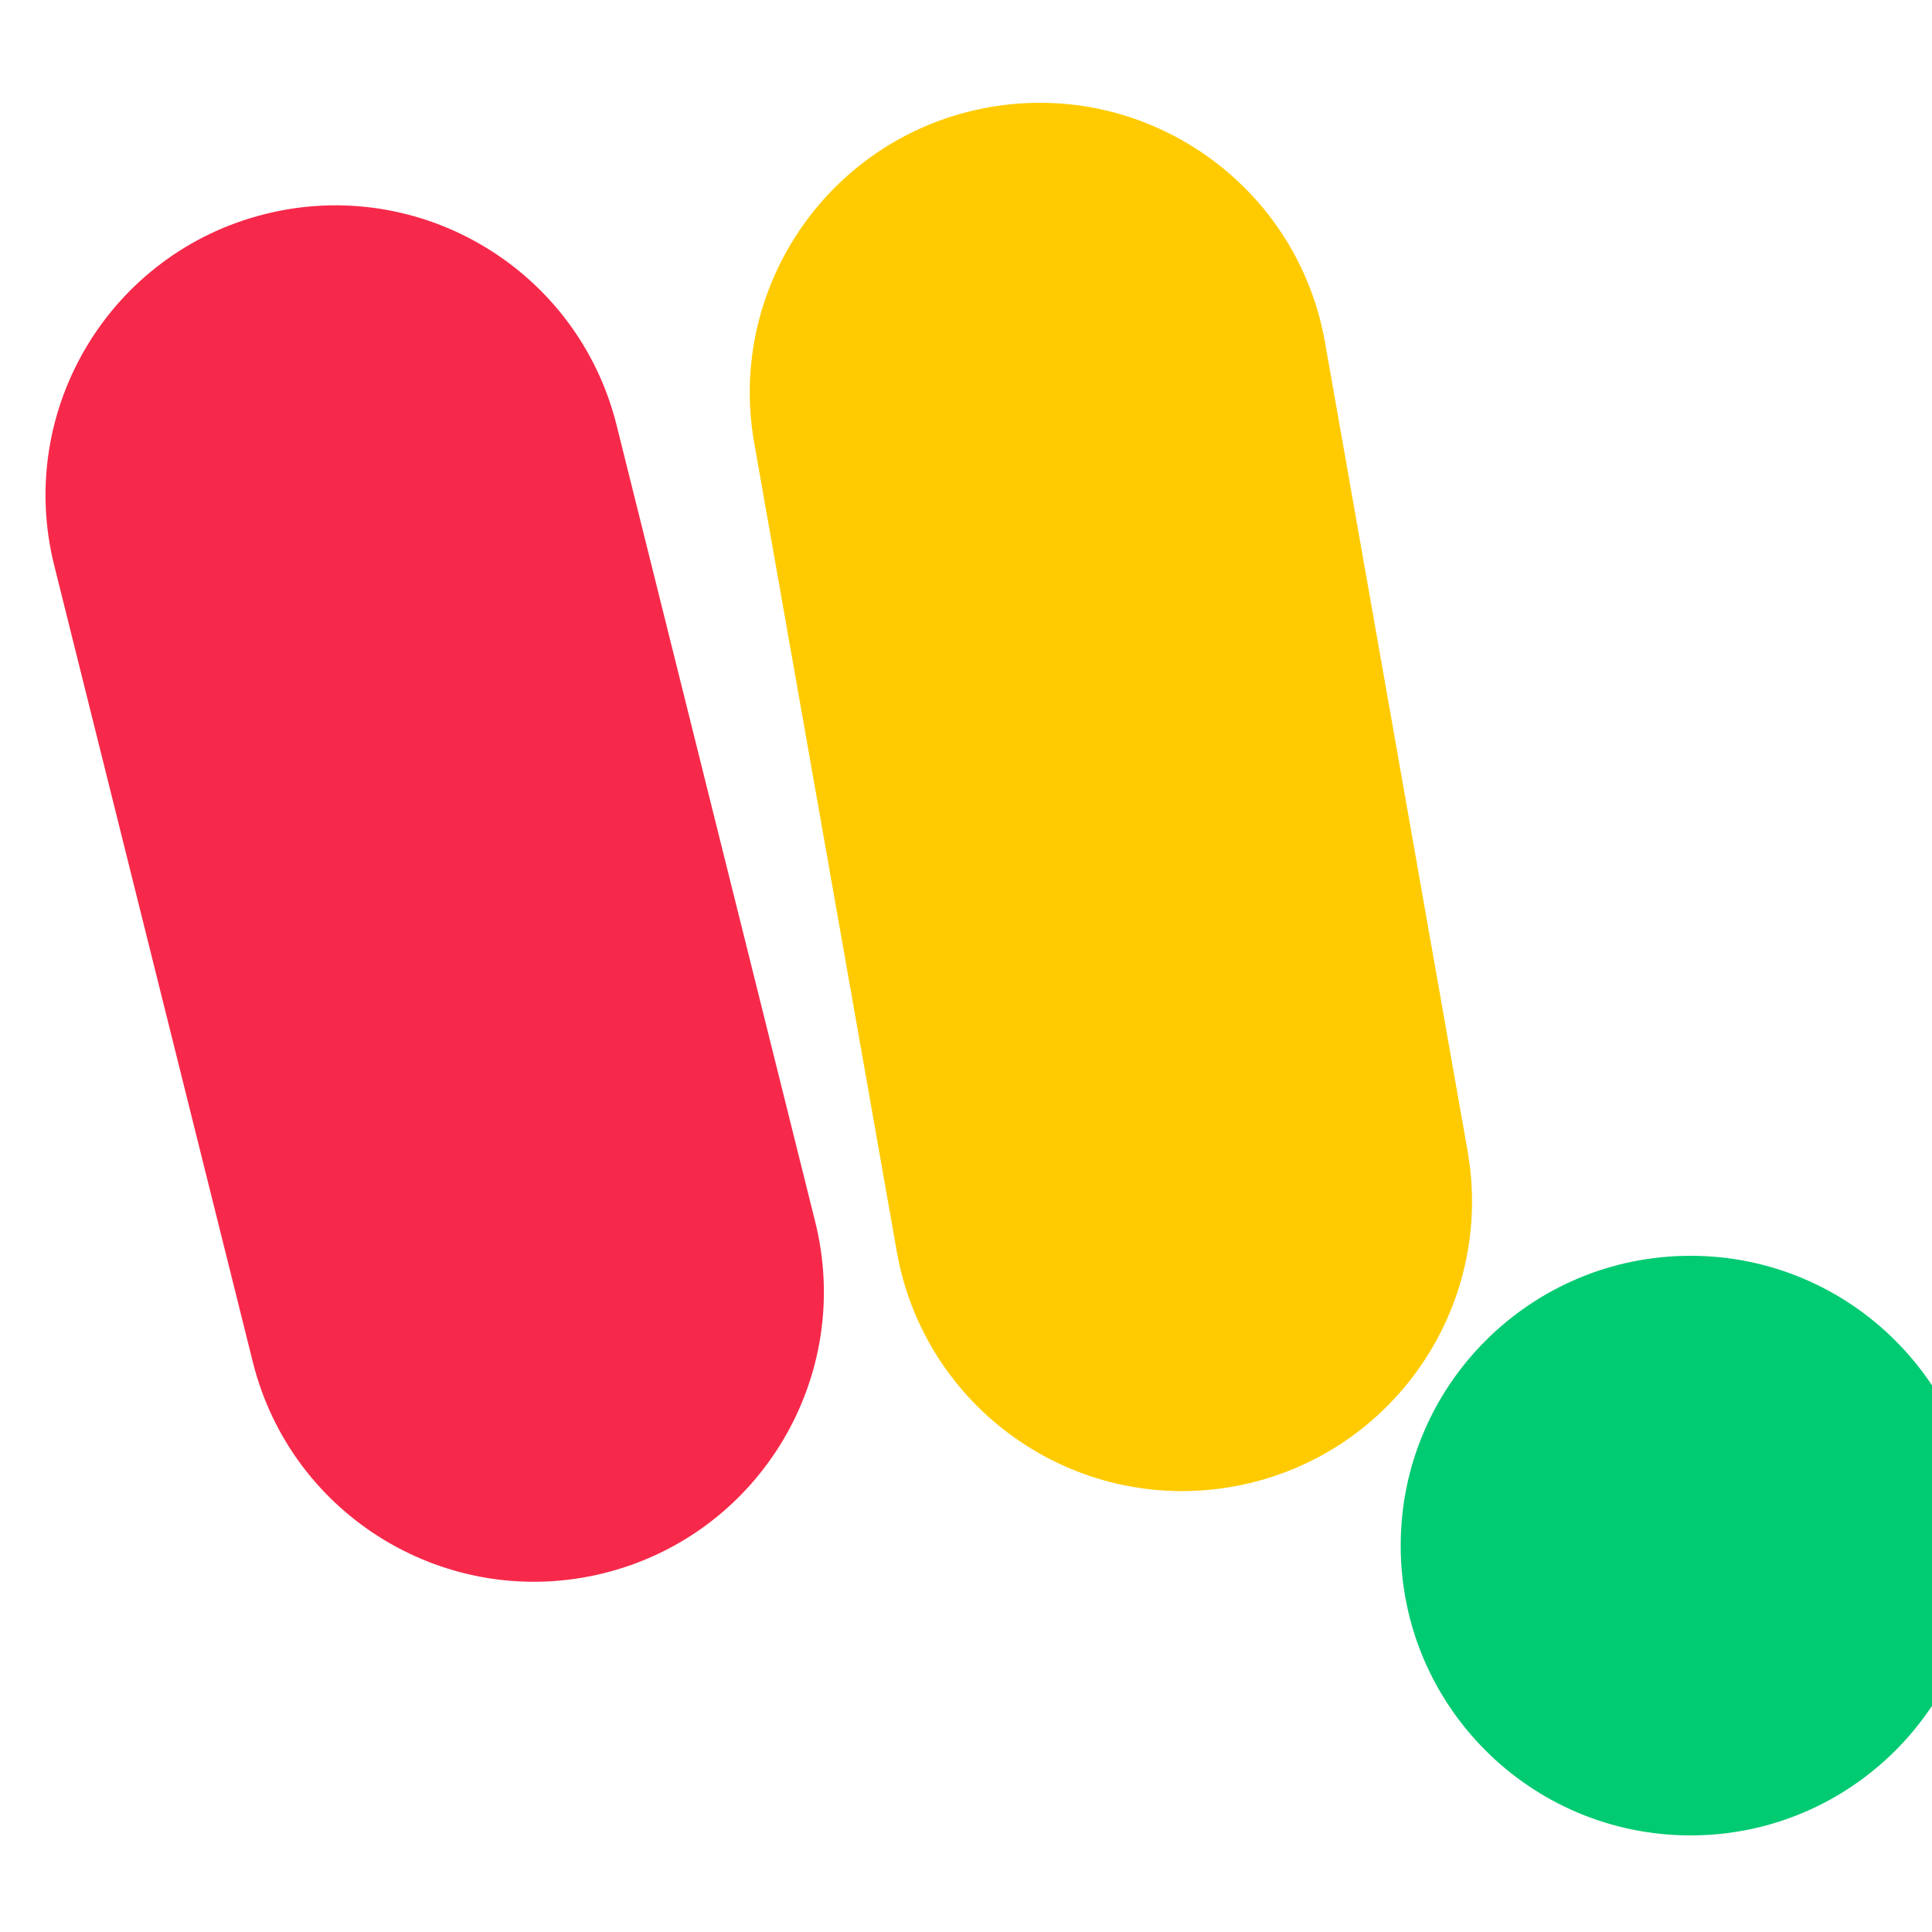
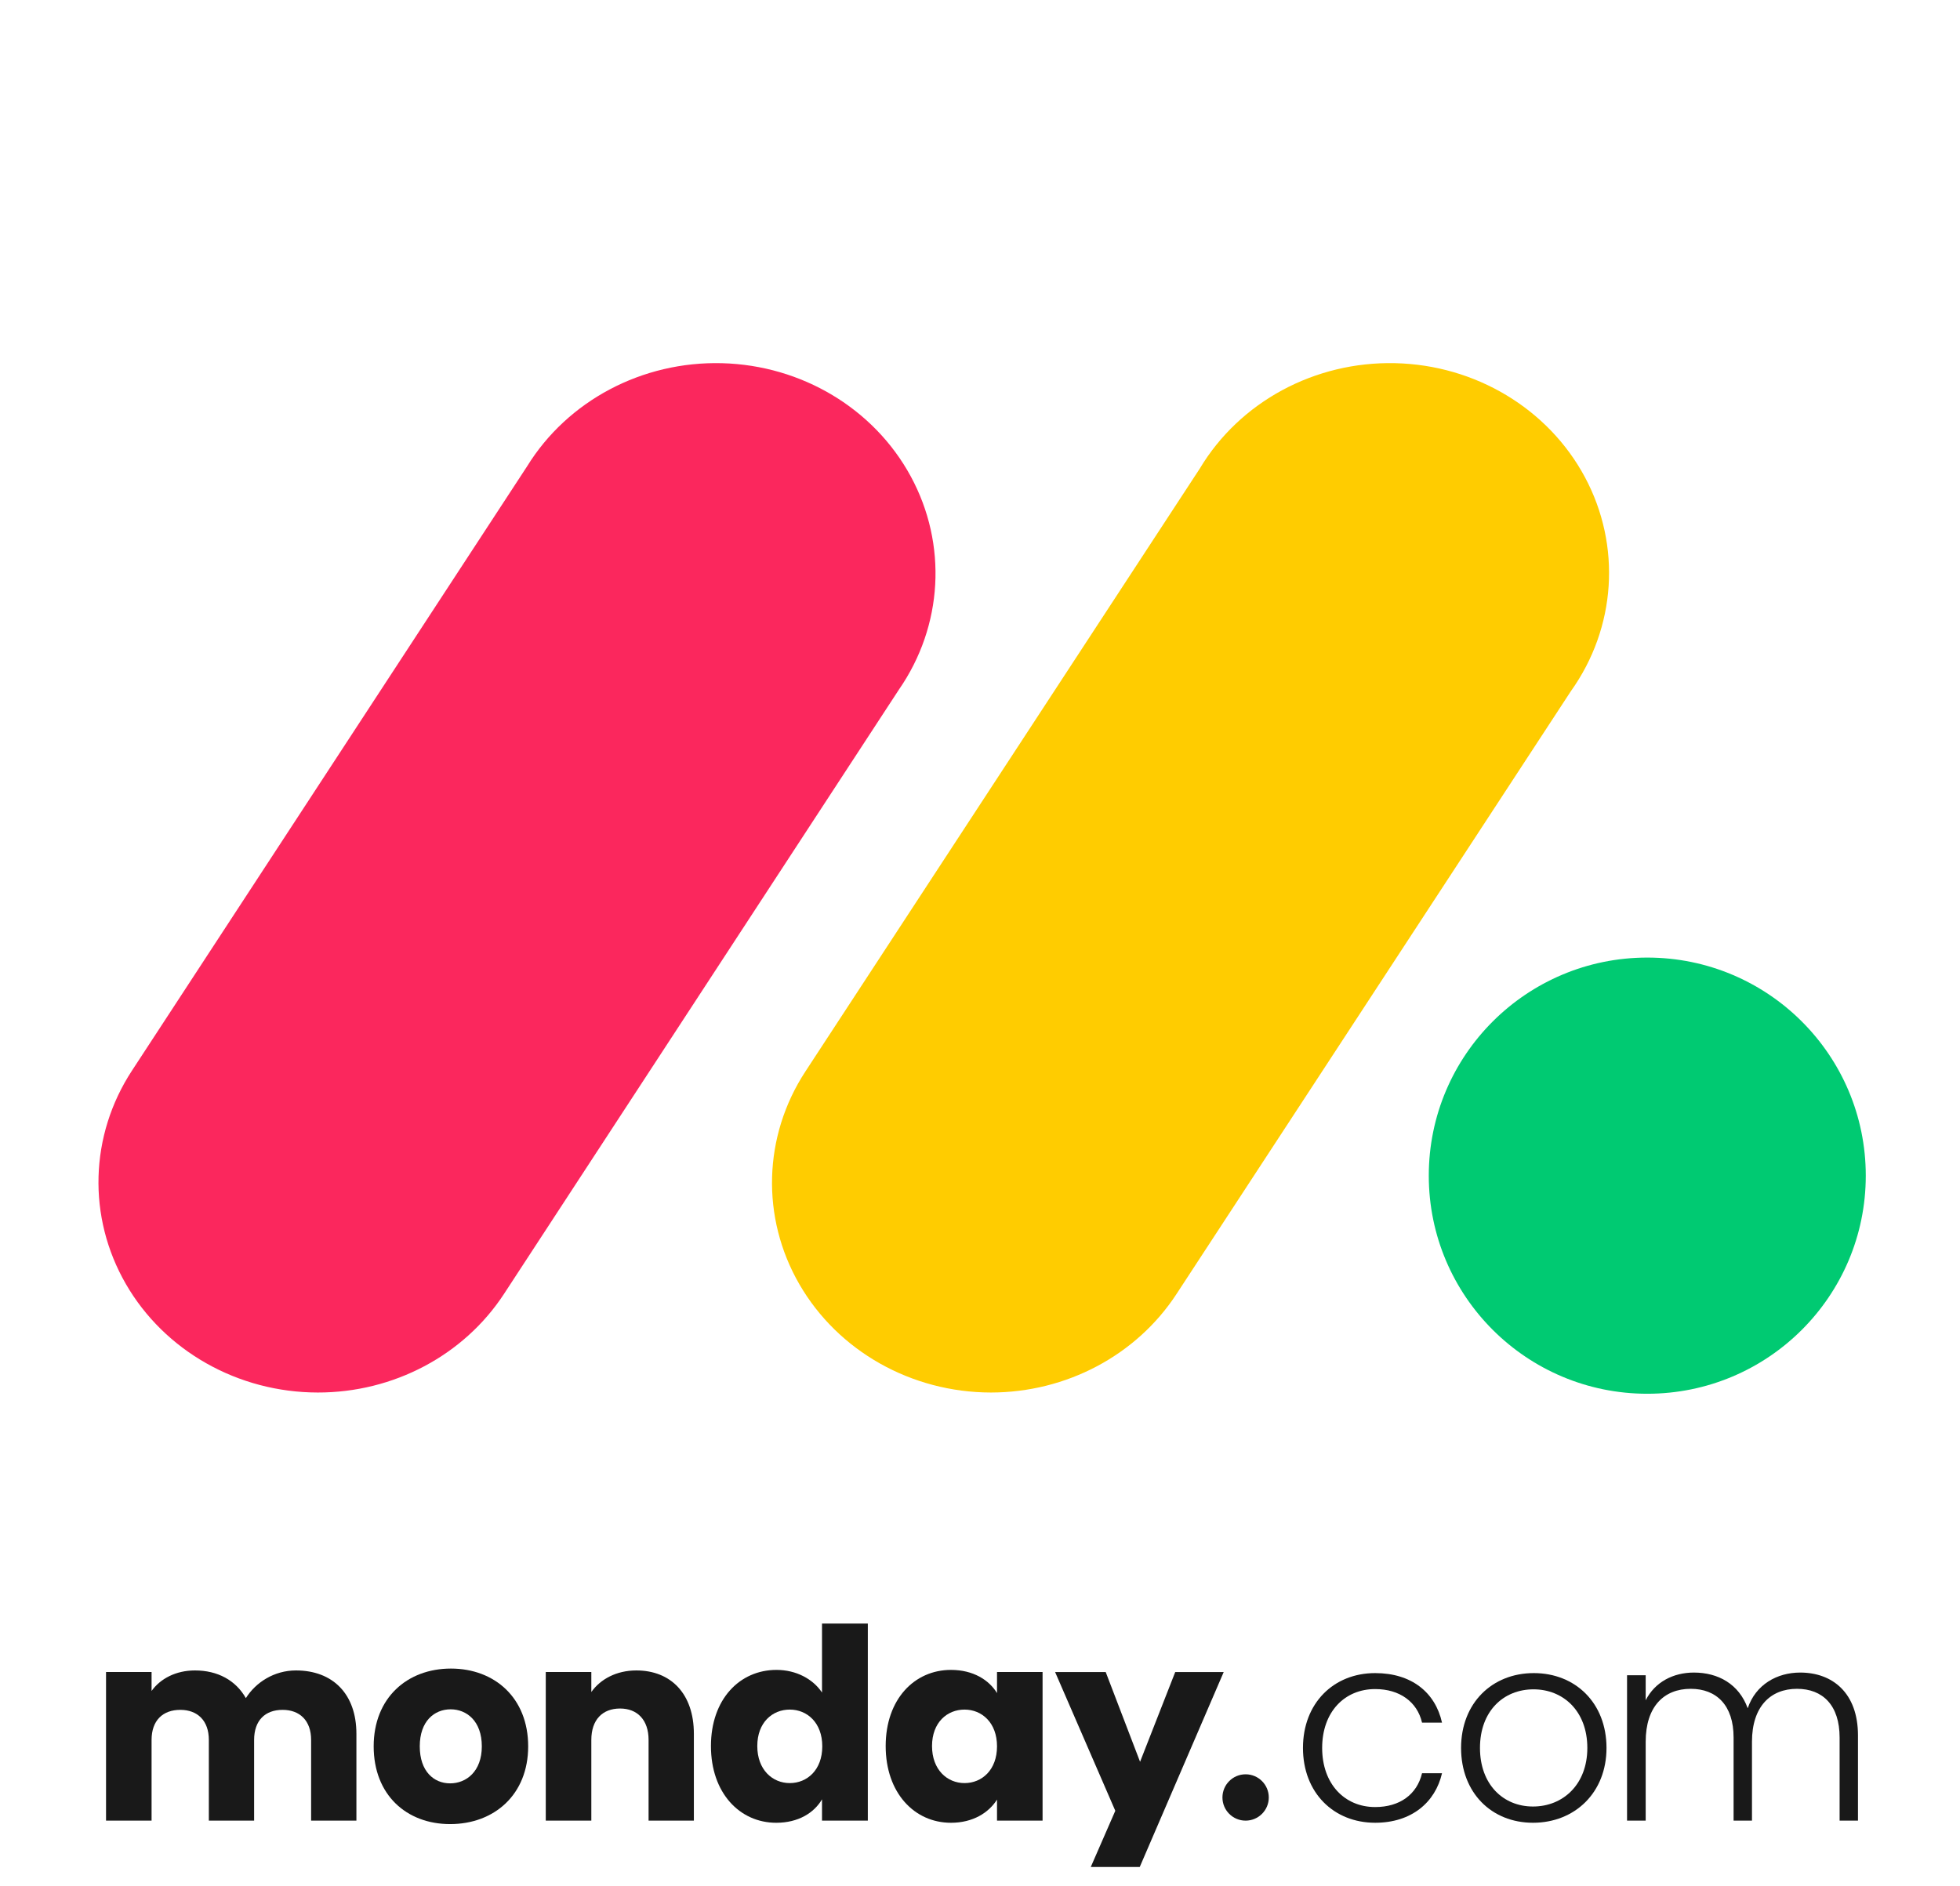
- <svg xmlns="http://www.w3.org/2000/svg" viewBox="0 0 80 80">
-   <rect x="6" y="8" width="24" height="58" rx="12" fill="#F7294A" transform="rotate(-14 18 37)" />
-   <rect x="34" y="4" width="24" height="58" rx="12" fill="#FFCB00" transform="rotate(-10 46 33)" />
-   <circle cx="70" cy="64" r="12" fill="#00CA72" />
+ <svg xmlns="http://www.w3.org/2000/svg" width="132" height="127" viewBox="0 0 132 127" fill="none">
+   <path d="M21.4 93.797C16.026 93.792 11.079 90.994 8.478 86.489C5.877 81.984 6.033 76.481 8.885 72.118L35.495 31.416C38.228 26.985 43.256 24.323 48.627 24.464C53.998 24.605 58.866 27.527 61.341 32.095C63.817 36.664 63.51 42.16 60.54 46.45L33.946 87.151C31.241 91.292 26.499 93.804 21.4 93.797Z" fill="#FB275D" />
+   <path d="M66.737 93.797C61.372 93.792 56.433 91 53.836 86.506C51.24 82.012 51.395 76.522 54.243 72.169L80.801 31.564C83.491 27.068 88.537 24.342 93.948 24.462C99.359 24.582 104.268 27.528 106.738 32.138C109.209 36.749 108.845 42.284 105.79 46.562L79.231 87.166C76.537 91.289 71.817 93.794 66.737 93.797V93.797Z" fill="#FFCC00" />
+   <path d="M110.939 93.88C119.066 93.88 125.654 87.303 125.654 79.19C125.654 71.077 119.066 64.5 110.939 64.5C102.812 64.5 96.224 71.077 96.224 79.19C96.224 87.303 102.812 93.88 110.939 93.88Z" fill="#00CA72" />
+   <g opacity="0.9">
+     <path d="M109.577 112.84H110.832V114.526C111.46 113.288 112.698 112.66 114.079 112.66C115.712 112.66 117.111 113.432 117.703 115.064C118.241 113.468 119.676 112.66 121.237 112.66C123.407 112.66 125.129 114.024 125.129 116.894V122.634H123.892V117.037C123.892 114.867 122.761 113.755 121.021 113.755C119.246 113.755 117.99 114.939 117.99 117.324V122.634H116.752V117.037C116.752 114.867 115.604 113.755 113.864 113.755C112.07 113.755 110.832 114.939 110.832 117.324V122.634H109.577V112.84Z" fill="black" />
+     <path d="M103.242 122.777C100.444 122.777 98.399 120.75 98.399 117.737C98.399 114.705 100.498 112.696 103.296 112.696C106.094 112.696 108.193 114.705 108.193 117.737C108.193 120.75 106.058 122.777 103.242 122.777ZM99.672 117.737C99.672 120.194 101.233 121.683 103.242 121.683C105.269 121.683 106.902 120.194 106.902 117.737C106.902 115.261 105.287 113.79 103.278 113.79C101.251 113.79 99.672 115.261 99.672 117.737Z" fill="black" />
+     <path d="M92.613 112.696C95.07 112.696 96.667 114.006 97.115 116.033H95.77C95.447 114.633 94.263 113.772 92.613 113.772C90.55 113.772 89.043 115.315 89.043 117.737C89.043 120.158 90.55 121.719 92.613 121.719C94.263 121.719 95.429 120.876 95.77 119.441H97.115C96.667 121.396 95.07 122.777 92.613 122.777C89.814 122.777 87.751 120.75 87.751 117.737C87.751 114.723 89.814 112.696 92.613 112.696Z" fill="black" />
+     <path d="M64.043 112.481C65.55 112.481 66.608 113.163 67.146 114.042V112.624H70.214V122.634H67.146V121.217C66.59 122.096 65.532 122.778 64.043 122.778C61.585 122.778 59.648 120.769 59.648 117.611C59.648 114.454 61.585 112.481 64.043 112.481ZM62.769 117.611C62.769 119.208 63.792 120.105 64.958 120.105C66.124 120.105 67.146 119.226 67.146 117.629C67.146 116.033 66.124 115.154 64.958 115.154C63.792 115.154 62.769 116.015 62.769 117.611Z" fill="black" />
+     <path d="M52.292 112.481C53.62 112.481 54.75 113.091 55.36 114.006V109.36H58.445V122.634H55.36V121.199C54.822 122.114 53.763 122.778 52.275 122.778C49.817 122.778 47.88 120.769 47.88 117.611C47.88 114.454 49.817 112.481 52.292 112.481ZM51.001 117.611C51.001 119.208 52.023 120.105 53.189 120.105C54.355 120.105 55.378 119.226 55.378 117.629C55.378 116.033 54.355 115.154 53.189 115.154C52.023 115.154 51.001 116.015 51.001 117.611Z" fill="black" />
+     <path d="M43.68 117.199C43.68 115.835 42.909 115.082 41.761 115.082C40.577 115.082 39.824 115.835 39.824 117.199V122.634H36.756V112.624H39.824V113.97C40.433 113.109 41.51 112.517 42.855 112.517C45.187 112.517 46.73 114.095 46.73 116.786V122.634H43.68V117.199Z" fill="black" />
+     <path d="M30.314 122.867C27.373 122.867 25.166 120.894 25.166 117.629C25.166 114.364 27.426 112.391 30.368 112.391C33.31 112.391 35.571 114.364 35.571 117.629C35.571 120.894 33.274 122.867 30.314 122.867ZM28.27 117.629C28.27 119.316 29.22 120.123 30.314 120.123C31.409 120.123 32.449 119.316 32.449 117.629C32.449 115.925 31.427 115.136 30.35 115.136C29.256 115.136 28.27 115.925 28.27 117.629Z" fill="black" />
+     <path d="M7.141 112.624H10.208V113.898C10.8 113.073 11.841 112.517 13.132 112.517C14.657 112.517 15.877 113.18 16.558 114.382C17.222 113.324 18.46 112.517 19.931 112.517C22.406 112.517 24.003 114.095 24.003 116.786V122.634H20.953V117.199C20.953 115.889 20.182 115.172 19.034 115.172C17.85 115.172 17.114 115.889 17.114 117.199V122.634H14.065V117.199C14.065 115.889 13.293 115.172 12.145 115.172C10.961 115.172 10.208 115.889 10.208 117.199V122.634H7.141V112.624Z" fill="black" />
+     <path d="M73.46 125.756H76.758L82.413 112.625H79.148L76.78 118.67L74.466 112.625H71.058L75.112 121.971L73.46 125.756Z" fill="black" />
+     <path d="M85.449 121.074C85.449 121.936 84.75 122.634 83.888 122.634C83.026 122.634 82.328 121.936 82.328 121.074C82.328 120.212 83.026 119.513 83.888 119.513C84.75 119.513 85.449 120.212 85.449 121.074Z" fill="black" />
+   </g>
</svg>
